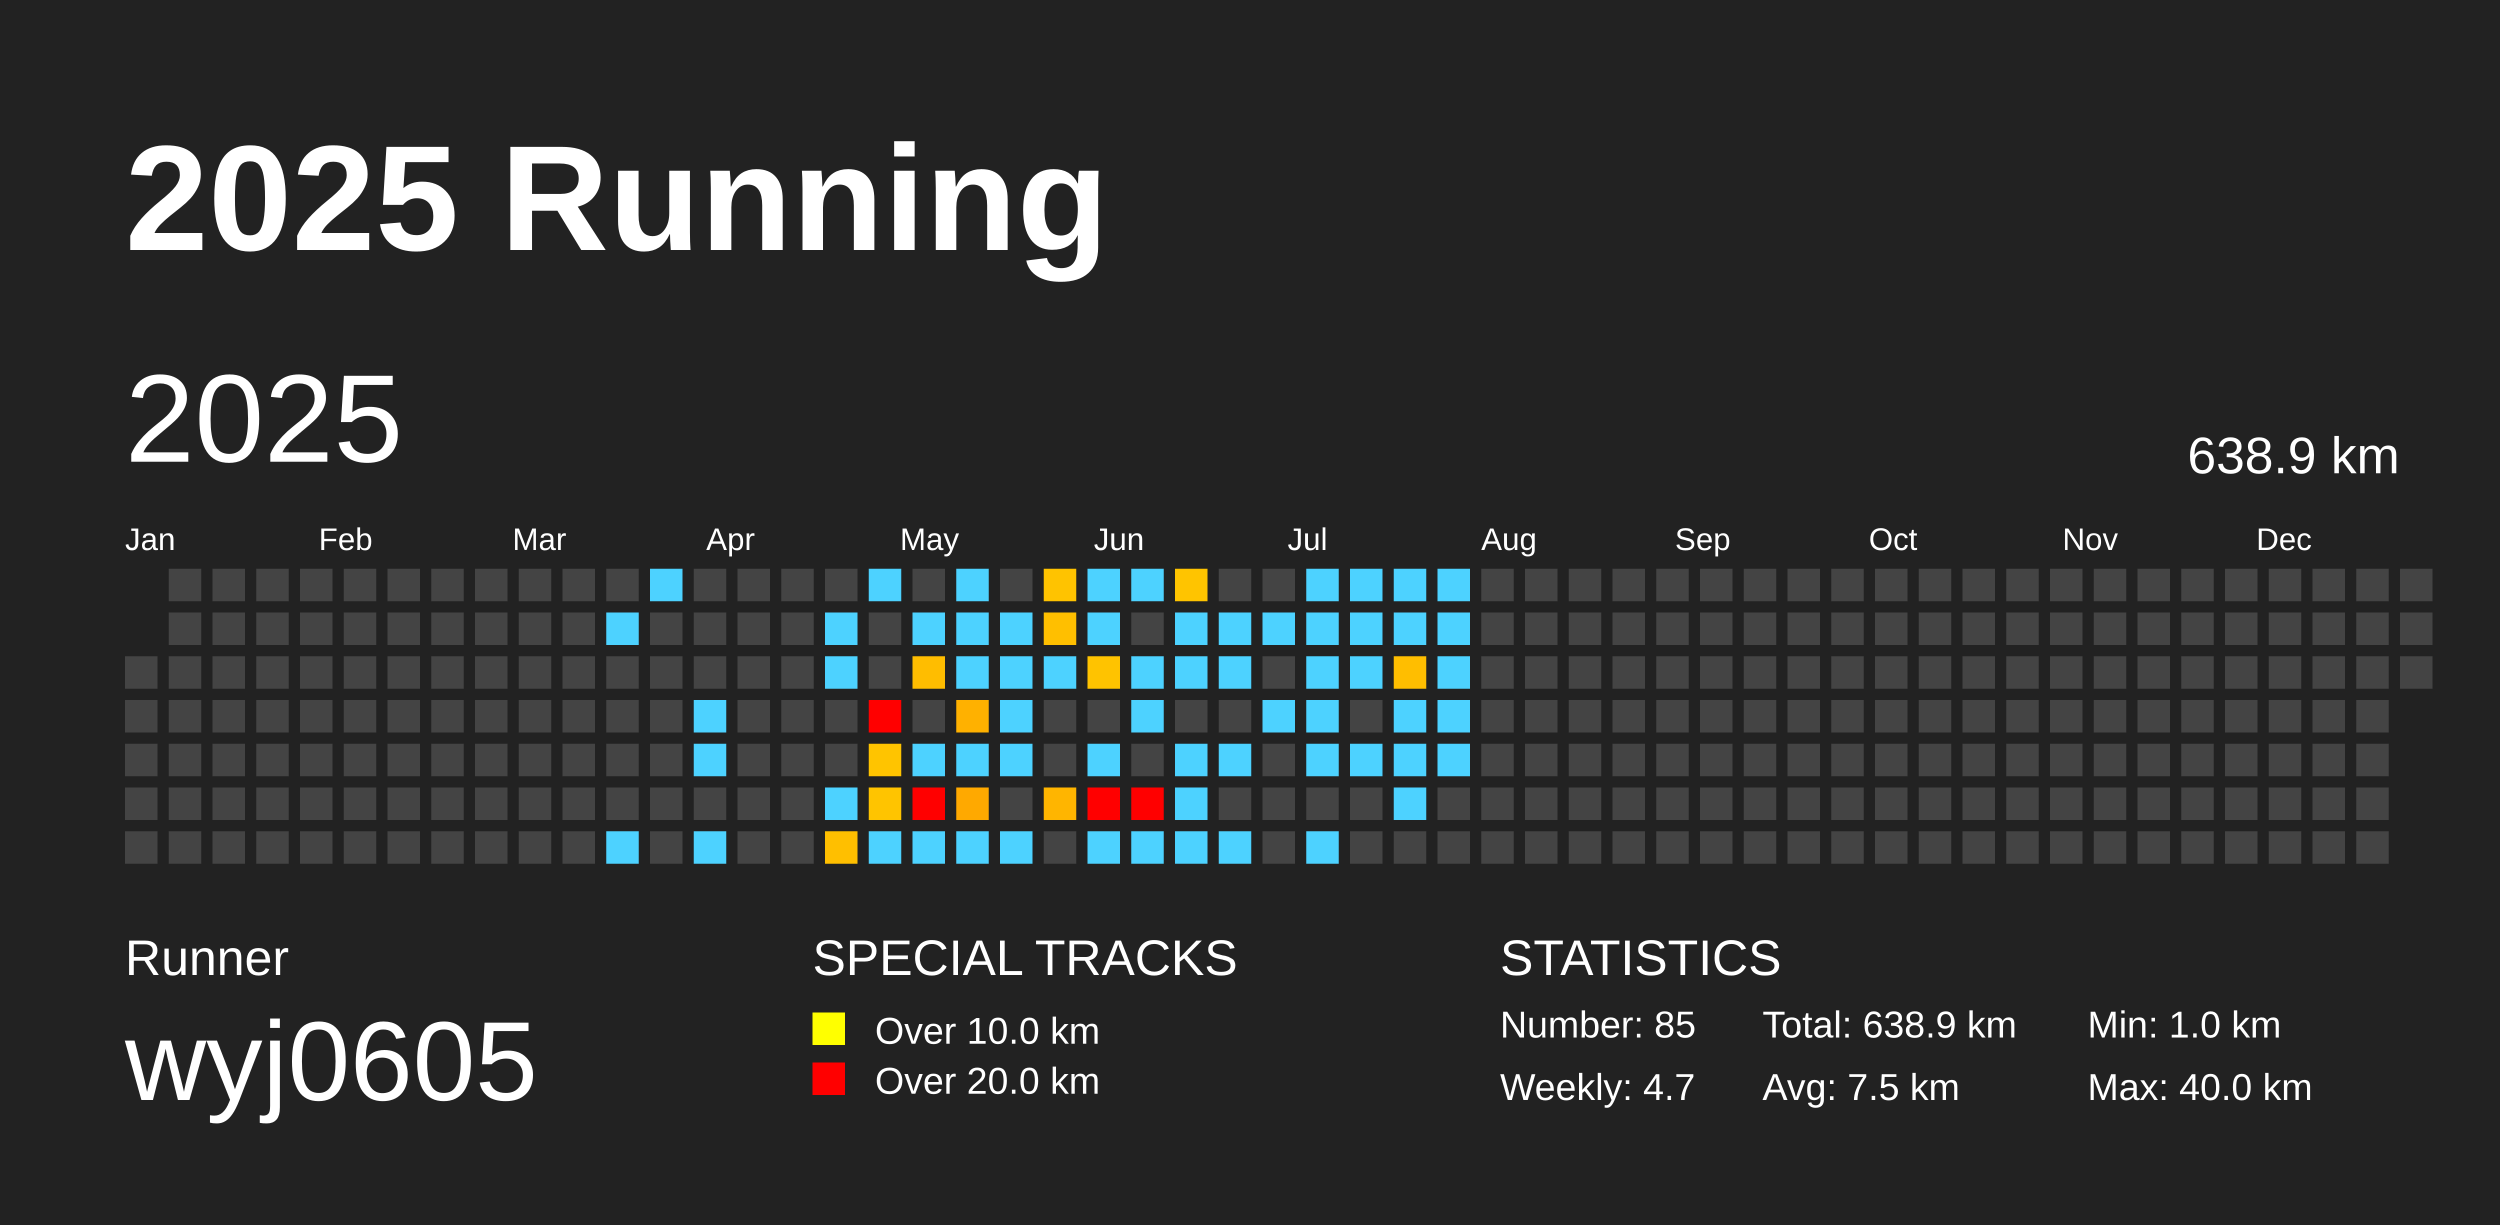
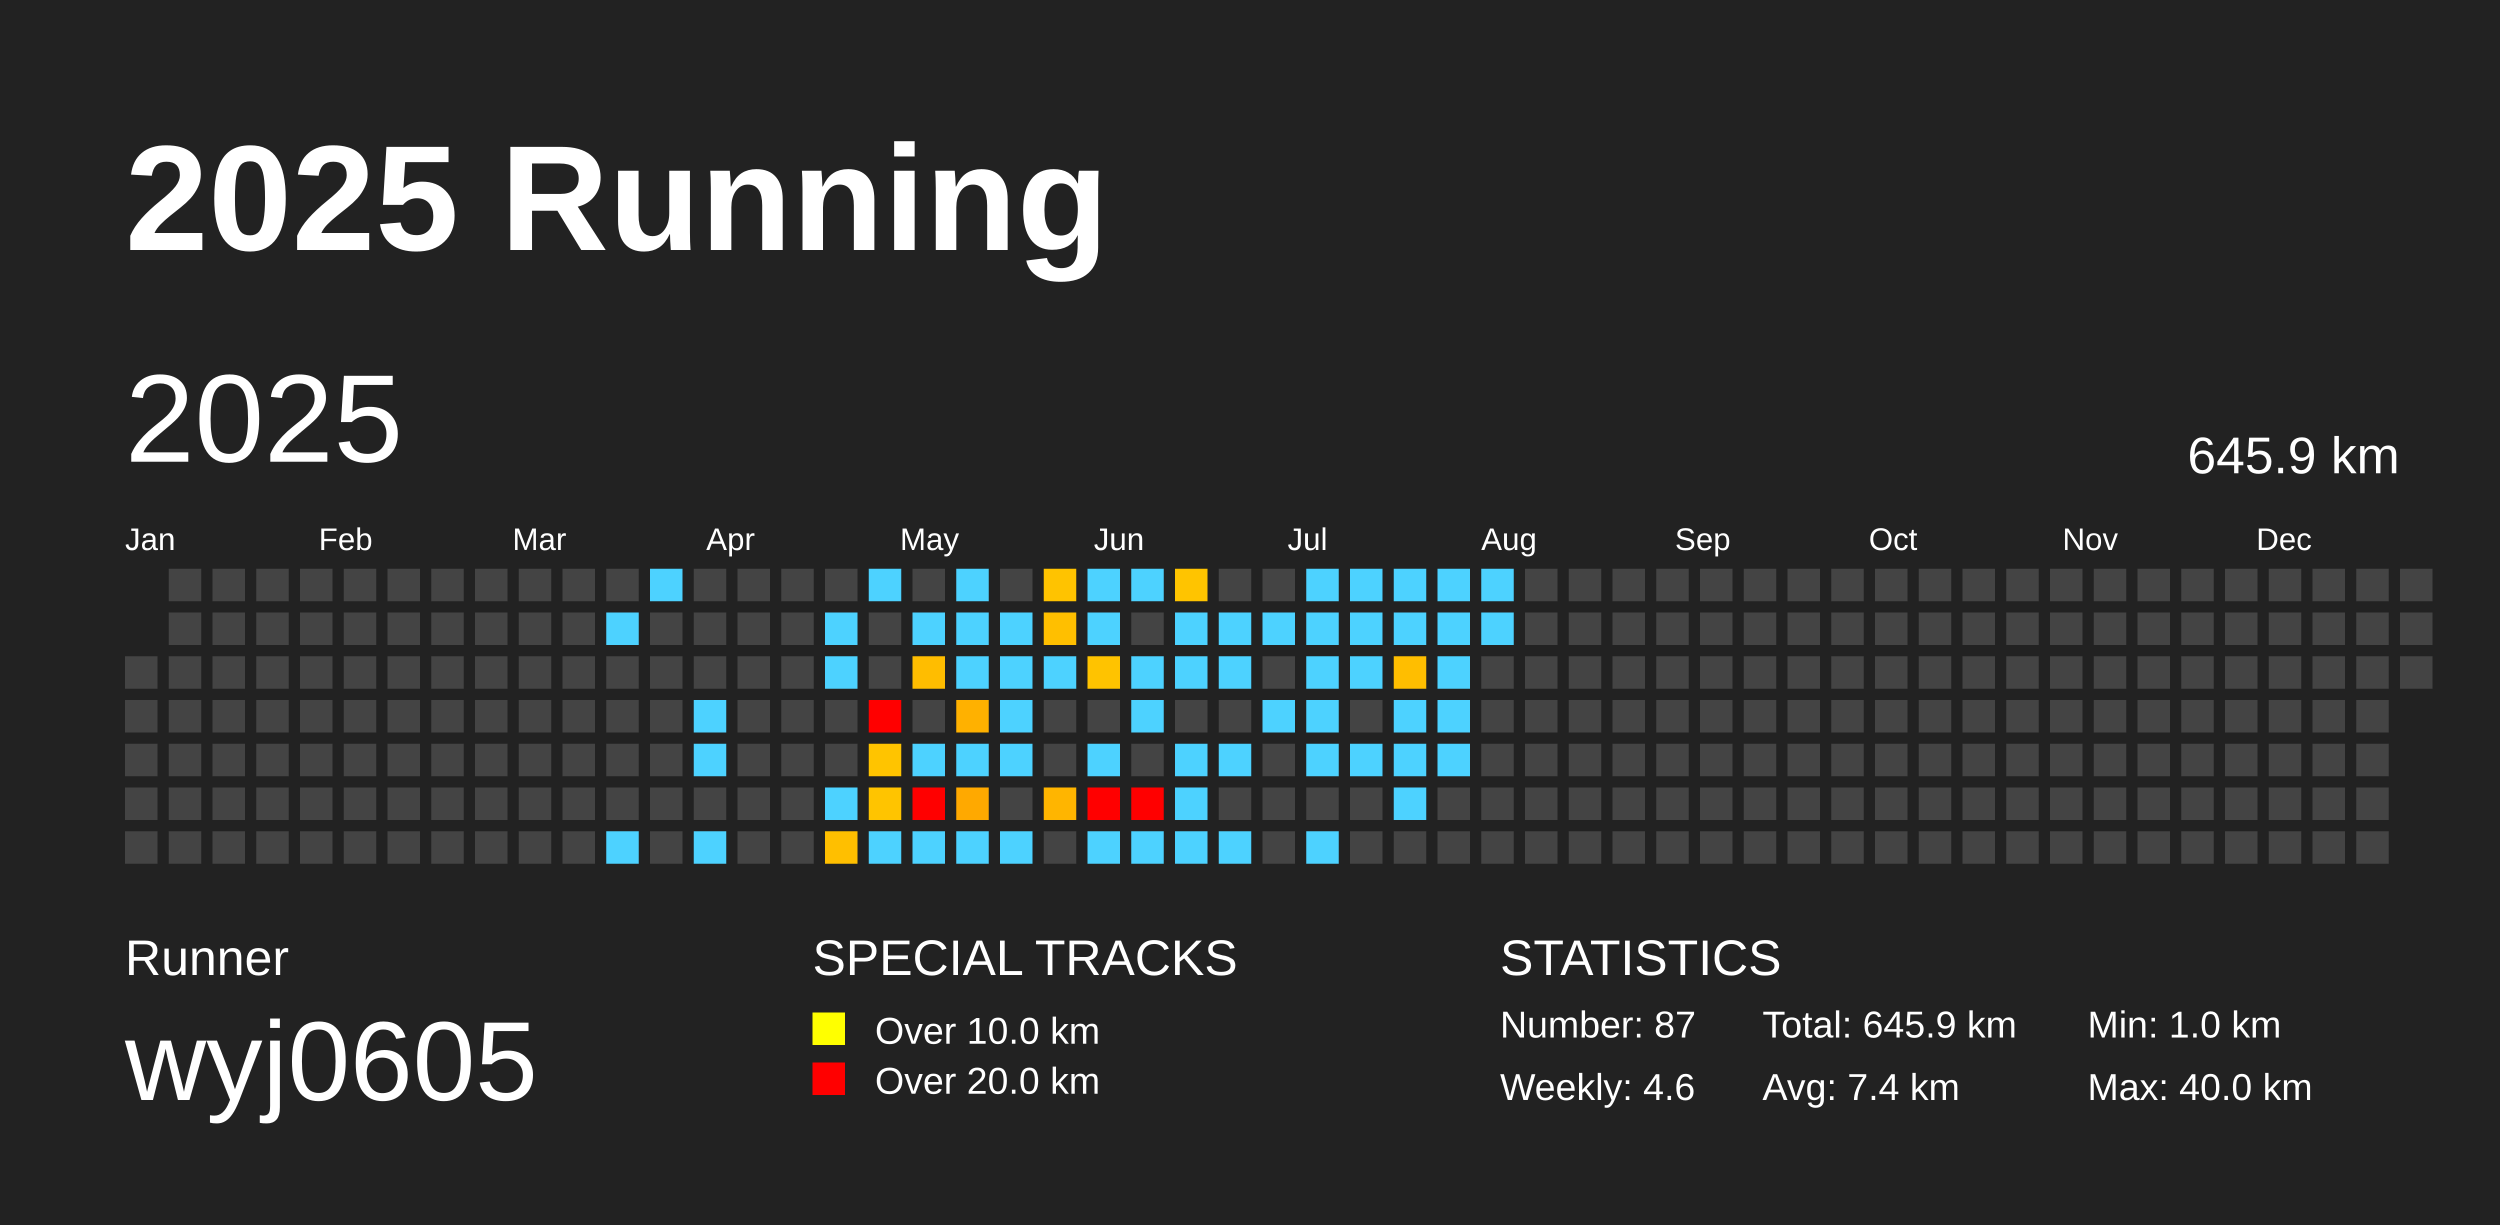
<svg xmlns="http://www.w3.org/2000/svg" baseProfile="full" height="98mm" version="1.1" viewBox="0,0,200,98" width="200mm">
  <defs />
  <rect fill="#222222" height="98" width="200" x="0" y="0" />
  <text fill="#FFFFFF" style="font-size:12px; font-family:Arial; font-weight:bold;" x="10" y="20">2025 Running</text>
  <text fill="#FFFFFF" style="font-size:4px; font-family:Arial" x="10" y="78">Runner</text>
  <text fill="#FFFFFF" style="font-size:9px; font-family:Arial" x="10" y="88">wyj0605</text>
  <text fill="#FFFFFF" style="font-size:4px; font-family:Arial" x="65" y="78">SPECIAL TRACKS</text>
  <rect fill="yellow" height="2.6" width="2.6" x="65" y="81" />
  <text fill="#FFFFFF" style="font-size:3px; font-family:Arial" x="70" y="83.5">Over 10.0 km</text>
  <rect fill="red" height="2.6" width="2.6" x="65" y="85" />
  <text fill="#FFFFFF" style="font-size:3px; font-family:Arial" x="70" y="87.5">Over 20.0 km</text>
  <text fill="#FFFFFF" style="font-size:4px; font-family:Arial" x="120" y="78">STATISTICS</text>
-   <text fill="#FFFFFF" style="font-size:3px; font-family:Arial" x="120" y="83">Number: 85</text>
-   <text fill="#FFFFFF" style="font-size:3px; font-family:Arial" x="120" y="88">Weekly: 4.7</text>
-   <text fill="#FFFFFF" style="font-size:3px; font-family:Arial" x="141" y="83">Total: 638.9 km</text>
-   <text fill="#FFFFFF" style="font-size:3px; font-family:Arial" x="141" y="88">Avg: 7.5 km</text>
+   <text fill="#FFFFFF" style="font-size:3px; font-family:Arial" x="120" y="83">Number: 87</text>
+   <text fill="#FFFFFF" style="font-size:3px; font-family:Arial" x="120" y="88">Weekly: 4.6</text>
+   <text fill="#FFFFFF" style="font-size:3px; font-family:Arial" x="141" y="83">Total: 645.9 km</text>
+   <text fill="#FFFFFF" style="font-size:3px; font-family:Arial" x="141" y="88">Avg: 7.4 km</text>
  <text fill="#FFFFFF" style="font-size:3px; font-family:Arial" x="167" y="83">Min: 1.0 km</text>
  <text fill="#FFFFFF" style="font-size:3px; font-family:Arial" x="167" y="88">Max: 40.0 km</text>
  <text dominant-baseline="hanging" fill="#FFFFFF" style="font-size:10.0px; font-family:Arial;" x="10" y="30">2025</text>
-   <text dominant-baseline="hanging" fill="#FFFFFF" style="font-size:4.125px; font-family:Arial;" x="175" y="35">638.9 km</text>
+   <text dominant-baseline="hanging" fill="#FFFFFF" style="font-size:4.125px; font-family:Arial;" x="175" y="35">645.9 km</text>
  <text fill="#FFFFFF" style="font-size:2.5px; font-family:Arial" x="10.0" y="44">Jan</text>
  <text fill="#FFFFFF" style="font-size:2.5px; font-family:Arial" x="25.5" y="44">Feb</text>
  <text fill="#FFFFFF" style="font-size:2.5px; font-family:Arial" x="41.0" y="44">Mar</text>
  <text fill="#FFFFFF" style="font-size:2.5px; font-family:Arial" x="56.5" y="44">Apr</text>
  <text fill="#FFFFFF" style="font-size:2.5px; font-family:Arial" x="72.0" y="44">May</text>
  <text fill="#FFFFFF" style="font-size:2.5px; font-family:Arial" x="87.5" y="44">Jun</text>
  <text fill="#FFFFFF" style="font-size:2.5px; font-family:Arial" x="103.0" y="44">Jul</text>
  <text fill="#FFFFFF" style="font-size:2.5px; font-family:Arial" x="118.5" y="44">Aug</text>
  <text fill="#FFFFFF" style="font-size:2.5px; font-family:Arial" x="134.0" y="44">Sep</text>
  <text fill="#FFFFFF" style="font-size:2.5px; font-family:Arial" x="149.5" y="44">Oct</text>
  <text fill="#FFFFFF" style="font-size:2.5px; font-family:Arial" x="165.0" y="44">Nov</text>
  <text fill="#FFFFFF" style="font-size:2.5px; font-family:Arial" x="180.5" y="44">Dec</text>
  <rect fill="#444444" height="2.6" width="2.6" x="10.0" y="52.5" />
  <rect fill="#444444" height="2.6" width="2.6" x="10.0" y="56.0" />
  <rect fill="#444444" height="2.6" width="2.6" x="10.0" y="59.5" />
  <rect fill="#444444" height="2.6" width="2.6" x="10.0" y="63.0" />
  <rect fill="#444444" height="2.6" width="2.6" x="10.0" y="66.5" />
  <rect fill="#444444" height="2.6" width="2.6" x="13.5" y="45.5" />
  <rect fill="#444444" height="2.6" width="2.6" x="13.5" y="49.0" />
  <rect fill="#444444" height="2.6" width="2.6" x="13.5" y="52.5" />
  <rect fill="#444444" height="2.6" width="2.6" x="13.5" y="56.0" />
  <rect fill="#444444" height="2.6" width="2.6" x="13.5" y="59.5" />
  <rect fill="#444444" height="2.6" width="2.6" x="13.5" y="63.0" />
  <rect fill="#444444" height="2.6" width="2.6" x="13.5" y="66.5" />
  <rect fill="#444444" height="2.6" width="2.6" x="17.0" y="45.5" />
  <rect fill="#444444" height="2.6" width="2.6" x="17.0" y="49.0" />
  <rect fill="#444444" height="2.6" width="2.6" x="17.0" y="52.5" />
  <rect fill="#444444" height="2.6" width="2.6" x="17.0" y="56.0" />
  <rect fill="#444444" height="2.6" width="2.6" x="17.0" y="59.5" />
  <rect fill="#444444" height="2.6" width="2.6" x="17.0" y="63.0" />
  <rect fill="#444444" height="2.6" width="2.6" x="17.0" y="66.5" />
  <rect fill="#444444" height="2.6" width="2.6" x="20.5" y="45.5" />
  <rect fill="#444444" height="2.6" width="2.6" x="20.5" y="49.0" />
  <rect fill="#444444" height="2.6" width="2.6" x="20.5" y="52.5" />
  <rect fill="#444444" height="2.6" width="2.6" x="20.5" y="56.0" />
  <rect fill="#444444" height="2.6" width="2.6" x="20.5" y="59.5" />
  <rect fill="#444444" height="2.6" width="2.6" x="20.5" y="63.0" />
  <rect fill="#444444" height="2.6" width="2.6" x="20.5" y="66.5" />
  <rect fill="#444444" height="2.6" width="2.6" x="24.0" y="45.5" />
  <rect fill="#444444" height="2.6" width="2.6" x="24.0" y="49.0" />
  <rect fill="#444444" height="2.6" width="2.6" x="24.0" y="52.5" />
  <rect fill="#444444" height="2.6" width="2.6" x="24.0" y="56.0" />
  <rect fill="#444444" height="2.6" width="2.6" x="24.0" y="59.5" />
  <rect fill="#444444" height="2.6" width="2.6" x="24.0" y="63.0" />
  <rect fill="#444444" height="2.6" width="2.6" x="24.0" y="66.5" />
  <rect fill="#444444" height="2.6" width="2.6" x="27.5" y="45.5" />
  <rect fill="#444444" height="2.6" width="2.6" x="27.5" y="49.0" />
  <rect fill="#444444" height="2.6" width="2.6" x="27.5" y="52.5" />
  <rect fill="#444444" height="2.6" width="2.6" x="27.5" y="56.0" />
  <rect fill="#444444" height="2.6" width="2.6" x="27.5" y="59.5" />
  <rect fill="#444444" height="2.6" width="2.6" x="27.5" y="63.0" />
  <rect fill="#444444" height="2.6" width="2.6" x="27.5" y="66.5" />
  <rect fill="#444444" height="2.6" width="2.6" x="31.0" y="45.5" />
  <rect fill="#444444" height="2.6" width="2.6" x="31.0" y="49.0" />
  <rect fill="#444444" height="2.6" width="2.6" x="31.0" y="52.5" />
  <rect fill="#444444" height="2.6" width="2.6" x="31.0" y="56.0" />
  <rect fill="#444444" height="2.6" width="2.6" x="31.0" y="59.5" />
  <rect fill="#444444" height="2.6" width="2.6" x="31.0" y="63.0" />
  <rect fill="#444444" height="2.6" width="2.6" x="31.0" y="66.5" />
  <rect fill="#444444" height="2.6" width="2.6" x="34.5" y="45.5" />
  <rect fill="#444444" height="2.6" width="2.6" x="34.5" y="49.0" />
  <rect fill="#444444" height="2.6" width="2.6" x="34.5" y="52.5" />
  <rect fill="#444444" height="2.6" width="2.6" x="34.5" y="56.0" />
  <rect fill="#444444" height="2.6" width="2.6" x="34.5" y="59.5" />
  <rect fill="#444444" height="2.6" width="2.6" x="34.5" y="63.0" />
  <rect fill="#444444" height="2.6" width="2.6" x="34.5" y="66.5" />
  <rect fill="#444444" height="2.6" width="2.6" x="38.0" y="45.5" />
  <rect fill="#444444" height="2.6" width="2.6" x="38.0" y="49.0" />
  <rect fill="#444444" height="2.6" width="2.6" x="38.0" y="52.5" />
  <rect fill="#444444" height="2.6" width="2.6" x="38.0" y="56.0" />
  <rect fill="#444444" height="2.6" width="2.6" x="38.0" y="59.5" />
  <rect fill="#444444" height="2.6" width="2.6" x="38.0" y="63.0" />
  <rect fill="#444444" height="2.6" width="2.6" x="38.0" y="66.5" />
  <rect fill="#444444" height="2.6" width="2.6" x="41.5" y="45.5" />
  <rect fill="#444444" height="2.6" width="2.6" x="41.5" y="49.0" />
  <rect fill="#444444" height="2.6" width="2.6" x="41.5" y="52.5" />
  <rect fill="#444444" height="2.6" width="2.6" x="41.5" y="56.0" />
  <rect fill="#444444" height="2.6" width="2.6" x="41.5" y="59.5" />
  <rect fill="#444444" height="2.6" width="2.6" x="41.5" y="63.0" />
  <rect fill="#444444" height="2.6" width="2.6" x="41.5" y="66.5" />
  <rect fill="#444444" height="2.6" width="2.6" x="45.0" y="45.5" />
  <rect fill="#444444" height="2.6" width="2.6" x="45.0" y="49.0" />
  <rect fill="#444444" height="2.6" width="2.6" x="45.0" y="52.5" />
  <rect fill="#444444" height="2.6" width="2.6" x="45.0" y="56.0" />
  <rect fill="#444444" height="2.6" width="2.6" x="45.0" y="59.5" />
  <rect fill="#444444" height="2.6" width="2.6" x="45.0" y="63.0" />
  <rect fill="#444444" height="2.6" width="2.6" x="45.0" y="66.5" />
  <rect fill="#444444" height="2.6" width="2.6" x="48.5" y="45.5" />
  <rect fill="#4dd2ff" height="2.6" width="2.6" x="48.5" y="49.0" />
  <rect fill="#444444" height="2.6" width="2.6" x="48.5" y="52.5" />
  <rect fill="#444444" height="2.6" width="2.6" x="48.5" y="56.0" />
  <rect fill="#444444" height="2.6" width="2.6" x="48.5" y="59.5" />
  <rect fill="#444444" height="2.6" width="2.6" x="48.5" y="63.0" />
  <rect fill="#4dd2ff" height="2.6" width="2.6" x="48.5" y="66.5" />
  <rect fill="#4dd2ff" height="2.6" width="2.6" x="52.0" y="45.5" />
  <rect fill="#444444" height="2.6" width="2.6" x="52.0" y="49.0" />
  <rect fill="#444444" height="2.6" width="2.6" x="52.0" y="52.5" />
  <rect fill="#444444" height="2.6" width="2.6" x="52.0" y="56.0" />
  <rect fill="#444444" height="2.6" width="2.6" x="52.0" y="59.5" />
  <rect fill="#444444" height="2.6" width="2.6" x="52.0" y="63.0" />
  <rect fill="#444444" height="2.6" width="2.6" x="52.0" y="66.5" />
  <rect fill="#444444" height="2.6" width="2.6" x="55.5" y="45.5" />
  <rect fill="#444444" height="2.6" width="2.6" x="55.5" y="49.0" />
  <rect fill="#444444" height="2.6" width="2.6" x="55.5" y="52.5" />
  <rect fill="#4dd2ff" height="2.6" width="2.6" x="55.5" y="56.0" />
  <rect fill="#4dd2ff" height="2.6" width="2.6" x="55.5" y="59.5" />
  <rect fill="#444444" height="2.6" width="2.6" x="55.5" y="63.0" />
  <rect fill="#4dd2ff" height="2.6" width="2.6" x="55.5" y="66.5" />
  <rect fill="#444444" height="2.6" width="2.6" x="59.0" y="45.5" />
  <rect fill="#444444" height="2.6" width="2.6" x="59.0" y="49.0" />
  <rect fill="#444444" height="2.6" width="2.6" x="59.0" y="52.5" />
  <rect fill="#444444" height="2.6" width="2.6" x="59.0" y="56.0" />
  <rect fill="#444444" height="2.6" width="2.6" x="59.0" y="59.5" />
  <rect fill="#444444" height="2.6" width="2.6" x="59.0" y="63.0" />
  <rect fill="#444444" height="2.6" width="2.6" x="59.0" y="66.5" />
  <rect fill="#444444" height="2.6" width="2.6" x="62.5" y="45.5" />
  <rect fill="#444444" height="2.6" width="2.6" x="62.5" y="49.0" />
  <rect fill="#444444" height="2.6" width="2.6" x="62.5" y="52.5" />
  <rect fill="#444444" height="2.6" width="2.6" x="62.5" y="56.0" />
  <rect fill="#444444" height="2.6" width="2.6" x="62.5" y="59.5" />
  <rect fill="#444444" height="2.6" width="2.6" x="62.5" y="63.0" />
  <rect fill="#444444" height="2.6" width="2.6" x="62.5" y="66.5" />
  <rect fill="#444444" height="2.6" width="2.6" x="66.0" y="45.5" />
  <rect fill="#4dd2ff" height="2.6" width="2.6" x="66.0" y="49.0" />
  <rect fill="#4dd2ff" height="2.6" width="2.6" x="66.0" y="52.5" />
  <rect fill="#444444" height="2.6" width="2.6" x="66.0" y="56.0" />
  <rect fill="#444444" height="2.6" width="2.6" x="66.0" y="59.5" />
  <rect fill="#4dd2ff" height="2.6" width="2.6" x="66.0" y="63.0" />
  <rect fill="#ffbf00" height="2.6" width="2.6" x="66.0" y="66.5" />
  <rect fill="#4dd2ff" height="2.6" width="2.6" x="69.5" y="45.5" />
  <rect fill="#444444" height="2.6" width="2.6" x="69.5" y="49.0" />
  <rect fill="#444444" height="2.6" width="2.6" x="69.5" y="52.5" />
  <rect fill="red" height="2.6" width="2.6" x="69.5" y="56.0" />
  <rect fill="#ffc400" height="2.6" width="2.6" x="69.5" y="59.5" />
  <rect fill="#ffc400" height="2.6" width="2.6" x="69.5" y="63.0" />
  <rect fill="#4dd2ff" height="2.6" width="2.6" x="69.5" y="66.5" />
  <rect fill="#444444" height="2.6" width="2.6" x="73.0" y="45.5" />
  <rect fill="#4dd2ff" height="2.6" width="2.6" x="73.0" y="49.0" />
  <rect fill="#ffbd00" height="2.6" width="2.6" x="73.0" y="52.5" />
  <rect fill="#444444" height="2.6" width="2.6" x="73.0" y="56.0" />
  <rect fill="#4dd2ff" height="2.6" width="2.6" x="73.0" y="59.5" />
  <rect fill="red" height="2.6" width="2.6" x="73.0" y="63.0" />
  <rect fill="#4dd2ff" height="2.6" width="2.6" x="73.0" y="66.5" />
  <rect fill="#4dd2ff" height="2.6" width="2.6" x="76.5" y="45.5" />
  <rect fill="#4dd2ff" height="2.6" width="2.6" x="76.5" y="49.0" />
  <rect fill="#4dd2ff" height="2.6" width="2.6" x="76.5" y="52.5" />
  <rect fill="#ffb100" height="2.6" width="2.6" x="76.5" y="56.0" />
  <rect fill="#4dd2ff" height="2.6" width="2.6" x="76.5" y="59.5" />
  <rect fill="#ffa900" height="2.6" width="2.6" x="76.5" y="63.0" />
  <rect fill="#4dd2ff" height="2.6" width="2.6" x="76.5" y="66.5" />
  <rect fill="#444444" height="2.6" width="2.6" x="80.0" y="45.5" />
  <rect fill="#4dd2ff" height="2.6" width="2.6" x="80.0" y="49.0" />
  <rect fill="#4dd2ff" height="2.6" width="2.6" x="80.0" y="52.5" />
  <rect fill="#4dd2ff" height="2.6" width="2.6" x="80.0" y="56.0" />
  <rect fill="#4dd2ff" height="2.6" width="2.6" x="80.0" y="59.5" />
  <rect fill="#444444" height="2.6" width="2.6" x="80.0" y="63.0" />
  <rect fill="#4dd2ff" height="2.6" width="2.6" x="80.0" y="66.5" />
  <rect fill="#ffc300" height="2.6" width="2.6" x="83.5" y="45.5" />
  <rect fill="#ffbf00" height="2.6" width="2.6" x="83.5" y="49.0" />
  <rect fill="#4dd2ff" height="2.6" width="2.6" x="83.5" y="52.5" />
  <rect fill="#444444" height="2.6" width="2.6" x="83.5" y="56.0" />
  <rect fill="#444444" height="2.6" width="2.6" x="83.5" y="59.5" />
  <rect fill="#ffb500" height="2.6" width="2.6" x="83.5" y="63.0" />
  <rect fill="#444444" height="2.6" width="2.6" x="83.5" y="66.5" />
  <rect fill="#4dd2ff" height="2.6" width="2.6" x="87.0" y="45.5" />
  <rect fill="#4dd2ff" height="2.6" width="2.6" x="87.0" y="49.0" />
  <rect fill="#ffc300" height="2.6" width="2.6" x="87.0" y="52.5" />
  <rect fill="#444444" height="2.6" width="2.6" x="87.0" y="56.0" />
  <rect fill="#4dd2ff" height="2.6" width="2.6" x="87.0" y="59.5" />
  <rect fill="red" height="2.6" width="2.6" x="87.0" y="63.0" />
  <rect fill="#4dd2ff" height="2.6" width="2.6" x="87.0" y="66.5" />
  <rect fill="#4dd2ff" height="2.6" width="2.6" x="90.5" y="45.5" />
  <rect fill="#444444" height="2.6" width="2.6" x="90.5" y="49.0" />
  <rect fill="#4dd2ff" height="2.6" width="2.6" x="90.5" y="52.5" />
  <rect fill="#4dd2ff" height="2.6" width="2.6" x="90.5" y="56.0" />
  <rect fill="#444444" height="2.6" width="2.6" x="90.5" y="59.5" />
  <rect fill="red" height="2.6" width="2.6" x="90.5" y="63.0" />
  <rect fill="#4dd2ff" height="2.6" width="2.6" x="90.5" y="66.5" />
  <rect fill="#ffc400" height="2.6" width="2.6" x="94.0" y="45.5" />
  <rect fill="#4dd2ff" height="2.6" width="2.6" x="94.0" y="49.0" />
  <rect fill="#4dd2ff" height="2.6" width="2.6" x="94.0" y="52.5" />
  <rect fill="#444444" height="2.6" width="2.6" x="94.0" y="56.0" />
  <rect fill="#4dd2ff" height="2.6" width="2.6" x="94.0" y="59.5" />
  <rect fill="#4dd2ff" height="2.6" width="2.6" x="94.0" y="63.0" />
  <rect fill="#4dd2ff" height="2.6" width="2.6" x="94.0" y="66.5" />
  <rect fill="#444444" height="2.6" width="2.6" x="97.5" y="45.5" />
  <rect fill="#4dd2ff" height="2.6" width="2.6" x="97.5" y="49.0" />
  <rect fill="#4dd2ff" height="2.6" width="2.6" x="97.5" y="52.5" />
  <rect fill="#444444" height="2.6" width="2.6" x="97.5" y="56.0" />
  <rect fill="#4dd2ff" height="2.6" width="2.6" x="97.5" y="59.5" />
  <rect fill="#444444" height="2.6" width="2.6" x="97.5" y="63.0" />
  <rect fill="#4dd2ff" height="2.6" width="2.6" x="97.5" y="66.5" />
  <rect fill="#444444" height="2.6" width="2.6" x="101.0" y="45.5" />
  <rect fill="#4dd2ff" height="2.6" width="2.6" x="101.0" y="49.0" />
  <rect fill="#444444" height="2.6" width="2.6" x="101.0" y="52.5" />
  <rect fill="#4dd2ff" height="2.6" width="2.6" x="101.0" y="56.0" />
  <rect fill="#444444" height="2.6" width="2.6" x="101.0" y="59.5" />
  <rect fill="#444444" height="2.6" width="2.6" x="101.0" y="63.0" />
  <rect fill="#444444" height="2.6" width="2.6" x="101.0" y="66.5" />
  <rect fill="#4dd2ff" height="2.6" width="2.6" x="104.5" y="45.5" />
  <rect fill="#4dd2ff" height="2.6" width="2.6" x="104.5" y="49.0" />
  <rect fill="#4dd2ff" height="2.6" width="2.6" x="104.5" y="52.5" />
  <rect fill="#4dd2ff" height="2.6" width="2.6" x="104.5" y="56.0" />
  <rect fill="#4dd2ff" height="2.6" width="2.6" x="104.5" y="59.5" />
  <rect fill="#444444" height="2.6" width="2.6" x="104.5" y="63.0" />
  <rect fill="#4dd2ff" height="2.6" width="2.6" x="104.5" y="66.5" />
  <rect fill="#4dd2ff" height="2.6" width="2.6" x="108.0" y="45.5" />
  <rect fill="#4dd2ff" height="2.6" width="2.6" x="108.0" y="49.0" />
  <rect fill="#4dd2ff" height="2.6" width="2.6" x="108.0" y="52.5" />
  <rect fill="#444444" height="2.6" width="2.6" x="108.0" y="56.0" />
  <rect fill="#4dd2ff" height="2.6" width="2.6" x="108.0" y="59.5" />
  <rect fill="#444444" height="2.6" width="2.6" x="108.0" y="63.0" />
  <rect fill="#444444" height="2.6" width="2.6" x="108.0" y="66.5" />
  <rect fill="#4dd2ff" height="2.6" width="2.6" x="111.5" y="45.5" />
  <rect fill="#4dd2ff" height="2.6" width="2.6" x="111.5" y="49.0" />
  <rect fill="#ffbe00" height="2.6" width="2.6" x="111.5" y="52.5" />
  <rect fill="#4dd2ff" height="2.6" width="2.6" x="111.5" y="56.0" />
  <rect fill="#4dd2ff" height="2.6" width="2.6" x="111.5" y="59.5" />
  <rect fill="#4dd2ff" height="2.6" width="2.6" x="111.5" y="63.0" />
  <rect fill="#444444" height="2.6" width="2.6" x="111.5" y="66.5" />
  <rect fill="#4dd2ff" height="2.6" width="2.6" x="115.0" y="45.5" />
  <rect fill="#4dd2ff" height="2.6" width="2.6" x="115.0" y="49.0" />
  <rect fill="#4dd2ff" height="2.6" width="2.6" x="115.0" y="52.5" />
  <rect fill="#4dd2ff" height="2.6" width="2.6" x="115.0" y="56.0" />
  <rect fill="#4dd2ff" height="2.6" width="2.6" x="115.0" y="59.5" />
  <rect fill="#444444" height="2.6" width="2.6" x="115.0" y="63.0" />
  <rect fill="#444444" height="2.6" width="2.6" x="115.0" y="66.5" />
-   <rect fill="#444444" height="2.6" width="2.6" x="118.5" y="45.5" />
-   <rect fill="#444444" height="2.6" width="2.6" x="118.5" y="49.0" />
+   <rect fill="#4dd2ff" height="2.6" width="2.6" x="118.5" y="45.5" />
+   <rect fill="#4dd2ff" height="2.6" width="2.6" x="118.5" y="49.0" />
  <rect fill="#444444" height="2.6" width="2.6" x="118.5" y="52.5" />
  <rect fill="#444444" height="2.6" width="2.6" x="118.5" y="56.0" />
  <rect fill="#444444" height="2.6" width="2.6" x="118.5" y="59.5" />
  <rect fill="#444444" height="2.6" width="2.6" x="118.5" y="63.0" />
  <rect fill="#444444" height="2.6" width="2.6" x="118.5" y="66.5" />
  <rect fill="#444444" height="2.6" width="2.6" x="122.0" y="45.5" />
  <rect fill="#444444" height="2.6" width="2.6" x="122.0" y="49.0" />
  <rect fill="#444444" height="2.6" width="2.6" x="122.0" y="52.5" />
  <rect fill="#444444" height="2.6" width="2.6" x="122.0" y="56.0" />
  <rect fill="#444444" height="2.6" width="2.6" x="122.0" y="59.5" />
  <rect fill="#444444" height="2.6" width="2.6" x="122.0" y="63.0" />
  <rect fill="#444444" height="2.6" width="2.6" x="122.0" y="66.5" />
  <rect fill="#444444" height="2.6" width="2.6" x="125.5" y="45.5" />
  <rect fill="#444444" height="2.6" width="2.6" x="125.5" y="49.0" />
  <rect fill="#444444" height="2.6" width="2.6" x="125.5" y="52.5" />
  <rect fill="#444444" height="2.6" width="2.6" x="125.5" y="56.0" />
  <rect fill="#444444" height="2.6" width="2.6" x="125.5" y="59.5" />
  <rect fill="#444444" height="2.6" width="2.6" x="125.5" y="63.0" />
  <rect fill="#444444" height="2.6" width="2.6" x="125.5" y="66.5" />
  <rect fill="#444444" height="2.6" width="2.6" x="129.0" y="45.5" />
  <rect fill="#444444" height="2.6" width="2.6" x="129.0" y="49.0" />
  <rect fill="#444444" height="2.6" width="2.6" x="129.0" y="52.5" />
  <rect fill="#444444" height="2.6" width="2.6" x="129.0" y="56.0" />
  <rect fill="#444444" height="2.6" width="2.6" x="129.0" y="59.5" />
  <rect fill="#444444" height="2.6" width="2.6" x="129.0" y="63.0" />
  <rect fill="#444444" height="2.6" width="2.6" x="129.0" y="66.5" />
  <rect fill="#444444" height="2.6" width="2.6" x="132.5" y="45.5" />
  <rect fill="#444444" height="2.6" width="2.6" x="132.5" y="49.0" />
  <rect fill="#444444" height="2.6" width="2.6" x="132.5" y="52.5" />
  <rect fill="#444444" height="2.6" width="2.6" x="132.5" y="56.0" />
  <rect fill="#444444" height="2.6" width="2.6" x="132.5" y="59.5" />
  <rect fill="#444444" height="2.6" width="2.6" x="132.5" y="63.0" />
  <rect fill="#444444" height="2.6" width="2.6" x="132.5" y="66.5" />
  <rect fill="#444444" height="2.6" width="2.6" x="136.0" y="45.5" />
  <rect fill="#444444" height="2.6" width="2.6" x="136.0" y="49.0" />
  <rect fill="#444444" height="2.6" width="2.6" x="136.0" y="52.5" />
  <rect fill="#444444" height="2.6" width="2.6" x="136.0" y="56.0" />
  <rect fill="#444444" height="2.6" width="2.6" x="136.0" y="59.5" />
  <rect fill="#444444" height="2.6" width="2.6" x="136.0" y="63.0" />
  <rect fill="#444444" height="2.6" width="2.6" x="136.0" y="66.5" />
  <rect fill="#444444" height="2.6" width="2.6" x="139.5" y="45.5" />
  <rect fill="#444444" height="2.6" width="2.6" x="139.5" y="49.0" />
  <rect fill="#444444" height="2.6" width="2.6" x="139.5" y="52.5" />
  <rect fill="#444444" height="2.6" width="2.6" x="139.5" y="56.0" />
  <rect fill="#444444" height="2.6" width="2.6" x="139.5" y="59.5" />
  <rect fill="#444444" height="2.6" width="2.6" x="139.5" y="63.0" />
  <rect fill="#444444" height="2.6" width="2.6" x="139.5" y="66.5" />
  <rect fill="#444444" height="2.6" width="2.6" x="143.0" y="45.5" />
  <rect fill="#444444" height="2.6" width="2.6" x="143.0" y="49.0" />
  <rect fill="#444444" height="2.6" width="2.6" x="143.0" y="52.5" />
  <rect fill="#444444" height="2.6" width="2.6" x="143.0" y="56.0" />
  <rect fill="#444444" height="2.6" width="2.6" x="143.0" y="59.5" />
  <rect fill="#444444" height="2.6" width="2.6" x="143.0" y="63.0" />
  <rect fill="#444444" height="2.6" width="2.6" x="143.0" y="66.5" />
  <rect fill="#444444" height="2.6" width="2.6" x="146.5" y="45.5" />
  <rect fill="#444444" height="2.6" width="2.6" x="146.5" y="49.0" />
  <rect fill="#444444" height="2.6" width="2.6" x="146.5" y="52.5" />
  <rect fill="#444444" height="2.6" width="2.6" x="146.5" y="56.0" />
  <rect fill="#444444" height="2.6" width="2.6" x="146.5" y="59.5" />
  <rect fill="#444444" height="2.6" width="2.6" x="146.5" y="63.0" />
  <rect fill="#444444" height="2.6" width="2.6" x="146.5" y="66.5" />
  <rect fill="#444444" height="2.6" width="2.6" x="150.0" y="45.5" />
  <rect fill="#444444" height="2.6" width="2.6" x="150.0" y="49.0" />
  <rect fill="#444444" height="2.6" width="2.6" x="150.0" y="52.5" />
  <rect fill="#444444" height="2.6" width="2.6" x="150.0" y="56.0" />
  <rect fill="#444444" height="2.6" width="2.6" x="150.0" y="59.5" />
  <rect fill="#444444" height="2.6" width="2.6" x="150.0" y="63.0" />
  <rect fill="#444444" height="2.6" width="2.6" x="150.0" y="66.5" />
  <rect fill="#444444" height="2.6" width="2.6" x="153.5" y="45.5" />
  <rect fill="#444444" height="2.6" width="2.6" x="153.5" y="49.0" />
  <rect fill="#444444" height="2.6" width="2.6" x="153.5" y="52.5" />
  <rect fill="#444444" height="2.6" width="2.6" x="153.5" y="56.0" />
  <rect fill="#444444" height="2.6" width="2.6" x="153.5" y="59.5" />
  <rect fill="#444444" height="2.6" width="2.6" x="153.5" y="63.0" />
  <rect fill="#444444" height="2.6" width="2.6" x="153.5" y="66.5" />
  <rect fill="#444444" height="2.6" width="2.6" x="157.0" y="45.5" />
  <rect fill="#444444" height="2.6" width="2.6" x="157.0" y="49.0" />
  <rect fill="#444444" height="2.6" width="2.6" x="157.0" y="52.5" />
  <rect fill="#444444" height="2.6" width="2.6" x="157.0" y="56.0" />
  <rect fill="#444444" height="2.6" width="2.6" x="157.0" y="59.5" />
  <rect fill="#444444" height="2.6" width="2.6" x="157.0" y="63.0" />
  <rect fill="#444444" height="2.6" width="2.6" x="157.0" y="66.5" />
  <rect fill="#444444" height="2.6" width="2.6" x="160.5" y="45.5" />
  <rect fill="#444444" height="2.6" width="2.6" x="160.5" y="49.0" />
  <rect fill="#444444" height="2.6" width="2.6" x="160.5" y="52.5" />
  <rect fill="#444444" height="2.6" width="2.6" x="160.5" y="56.0" />
  <rect fill="#444444" height="2.6" width="2.6" x="160.5" y="59.5" />
  <rect fill="#444444" height="2.6" width="2.6" x="160.5" y="63.0" />
  <rect fill="#444444" height="2.6" width="2.6" x="160.5" y="66.5" />
  <rect fill="#444444" height="2.6" width="2.6" x="164.0" y="45.5" />
  <rect fill="#444444" height="2.6" width="2.6" x="164.0" y="49.0" />
  <rect fill="#444444" height="2.6" width="2.6" x="164.0" y="52.5" />
  <rect fill="#444444" height="2.6" width="2.6" x="164.0" y="56.0" />
  <rect fill="#444444" height="2.6" width="2.6" x="164.0" y="59.5" />
  <rect fill="#444444" height="2.6" width="2.6" x="164.0" y="63.0" />
  <rect fill="#444444" height="2.6" width="2.6" x="164.0" y="66.5" />
  <rect fill="#444444" height="2.6" width="2.6" x="167.5" y="45.5" />
  <rect fill="#444444" height="2.6" width="2.6" x="167.5" y="49.0" />
  <rect fill="#444444" height="2.6" width="2.6" x="167.5" y="52.5" />
  <rect fill="#444444" height="2.6" width="2.6" x="167.5" y="56.0" />
  <rect fill="#444444" height="2.6" width="2.6" x="167.5" y="59.5" />
  <rect fill="#444444" height="2.6" width="2.6" x="167.5" y="63.0" />
  <rect fill="#444444" height="2.6" width="2.6" x="167.5" y="66.5" />
  <rect fill="#444444" height="2.6" width="2.6" x="171.0" y="45.5" />
  <rect fill="#444444" height="2.6" width="2.6" x="171.0" y="49.0" />
  <rect fill="#444444" height="2.6" width="2.6" x="171.0" y="52.5" />
  <rect fill="#444444" height="2.6" width="2.6" x="171.0" y="56.0" />
  <rect fill="#444444" height="2.6" width="2.6" x="171.0" y="59.5" />
  <rect fill="#444444" height="2.6" width="2.6" x="171.0" y="63.0" />
  <rect fill="#444444" height="2.6" width="2.6" x="171.0" y="66.5" />
  <rect fill="#444444" height="2.6" width="2.6" x="174.5" y="45.5" />
  <rect fill="#444444" height="2.6" width="2.6" x="174.5" y="49.0" />
  <rect fill="#444444" height="2.6" width="2.6" x="174.5" y="52.5" />
  <rect fill="#444444" height="2.6" width="2.6" x="174.5" y="56.0" />
  <rect fill="#444444" height="2.6" width="2.6" x="174.5" y="59.5" />
  <rect fill="#444444" height="2.6" width="2.6" x="174.5" y="63.0" />
  <rect fill="#444444" height="2.6" width="2.6" x="174.5" y="66.5" />
  <rect fill="#444444" height="2.6" width="2.6" x="178.0" y="45.5" />
  <rect fill="#444444" height="2.6" width="2.6" x="178.0" y="49.0" />
  <rect fill="#444444" height="2.6" width="2.6" x="178.0" y="52.5" />
  <rect fill="#444444" height="2.6" width="2.6" x="178.0" y="56.0" />
  <rect fill="#444444" height="2.6" width="2.6" x="178.0" y="59.5" />
  <rect fill="#444444" height="2.6" width="2.6" x="178.0" y="63.0" />
  <rect fill="#444444" height="2.6" width="2.6" x="178.0" y="66.5" />
  <rect fill="#444444" height="2.6" width="2.6" x="181.5" y="45.5" />
  <rect fill="#444444" height="2.6" width="2.6" x="181.5" y="49.0" />
  <rect fill="#444444" height="2.6" width="2.6" x="181.5" y="52.5" />
  <rect fill="#444444" height="2.6" width="2.6" x="181.5" y="56.0" />
  <rect fill="#444444" height="2.6" width="2.6" x="181.5" y="59.5" />
  <rect fill="#444444" height="2.6" width="2.6" x="181.5" y="63.0" />
  <rect fill="#444444" height="2.6" width="2.6" x="181.5" y="66.5" />
  <rect fill="#444444" height="2.6" width="2.6" x="185.0" y="45.5" />
  <rect fill="#444444" height="2.6" width="2.6" x="185.0" y="49.0" />
  <rect fill="#444444" height="2.6" width="2.6" x="185.0" y="52.5" />
  <rect fill="#444444" height="2.6" width="2.6" x="185.0" y="56.0" />
  <rect fill="#444444" height="2.6" width="2.6" x="185.0" y="59.5" />
  <rect fill="#444444" height="2.6" width="2.6" x="185.0" y="63.0" />
  <rect fill="#444444" height="2.6" width="2.6" x="185.0" y="66.5" />
  <rect fill="#444444" height="2.6" width="2.6" x="188.5" y="45.5" />
  <rect fill="#444444" height="2.6" width="2.6" x="188.5" y="49.0" />
  <rect fill="#444444" height="2.6" width="2.6" x="188.5" y="52.5" />
  <rect fill="#444444" height="2.6" width="2.6" x="188.5" y="56.0" />
  <rect fill="#444444" height="2.6" width="2.6" x="188.5" y="59.5" />
  <rect fill="#444444" height="2.6" width="2.6" x="188.5" y="63.0" />
  <rect fill="#444444" height="2.6" width="2.6" x="188.5" y="66.5" />
  <rect fill="#444444" height="2.6" width="2.6" x="192.0" y="45.5" />
  <rect fill="#444444" height="2.6" width="2.6" x="192.0" y="49.0" />
  <rect fill="#444444" height="2.6" width="2.6" x="192.0" y="52.5" />
</svg>
